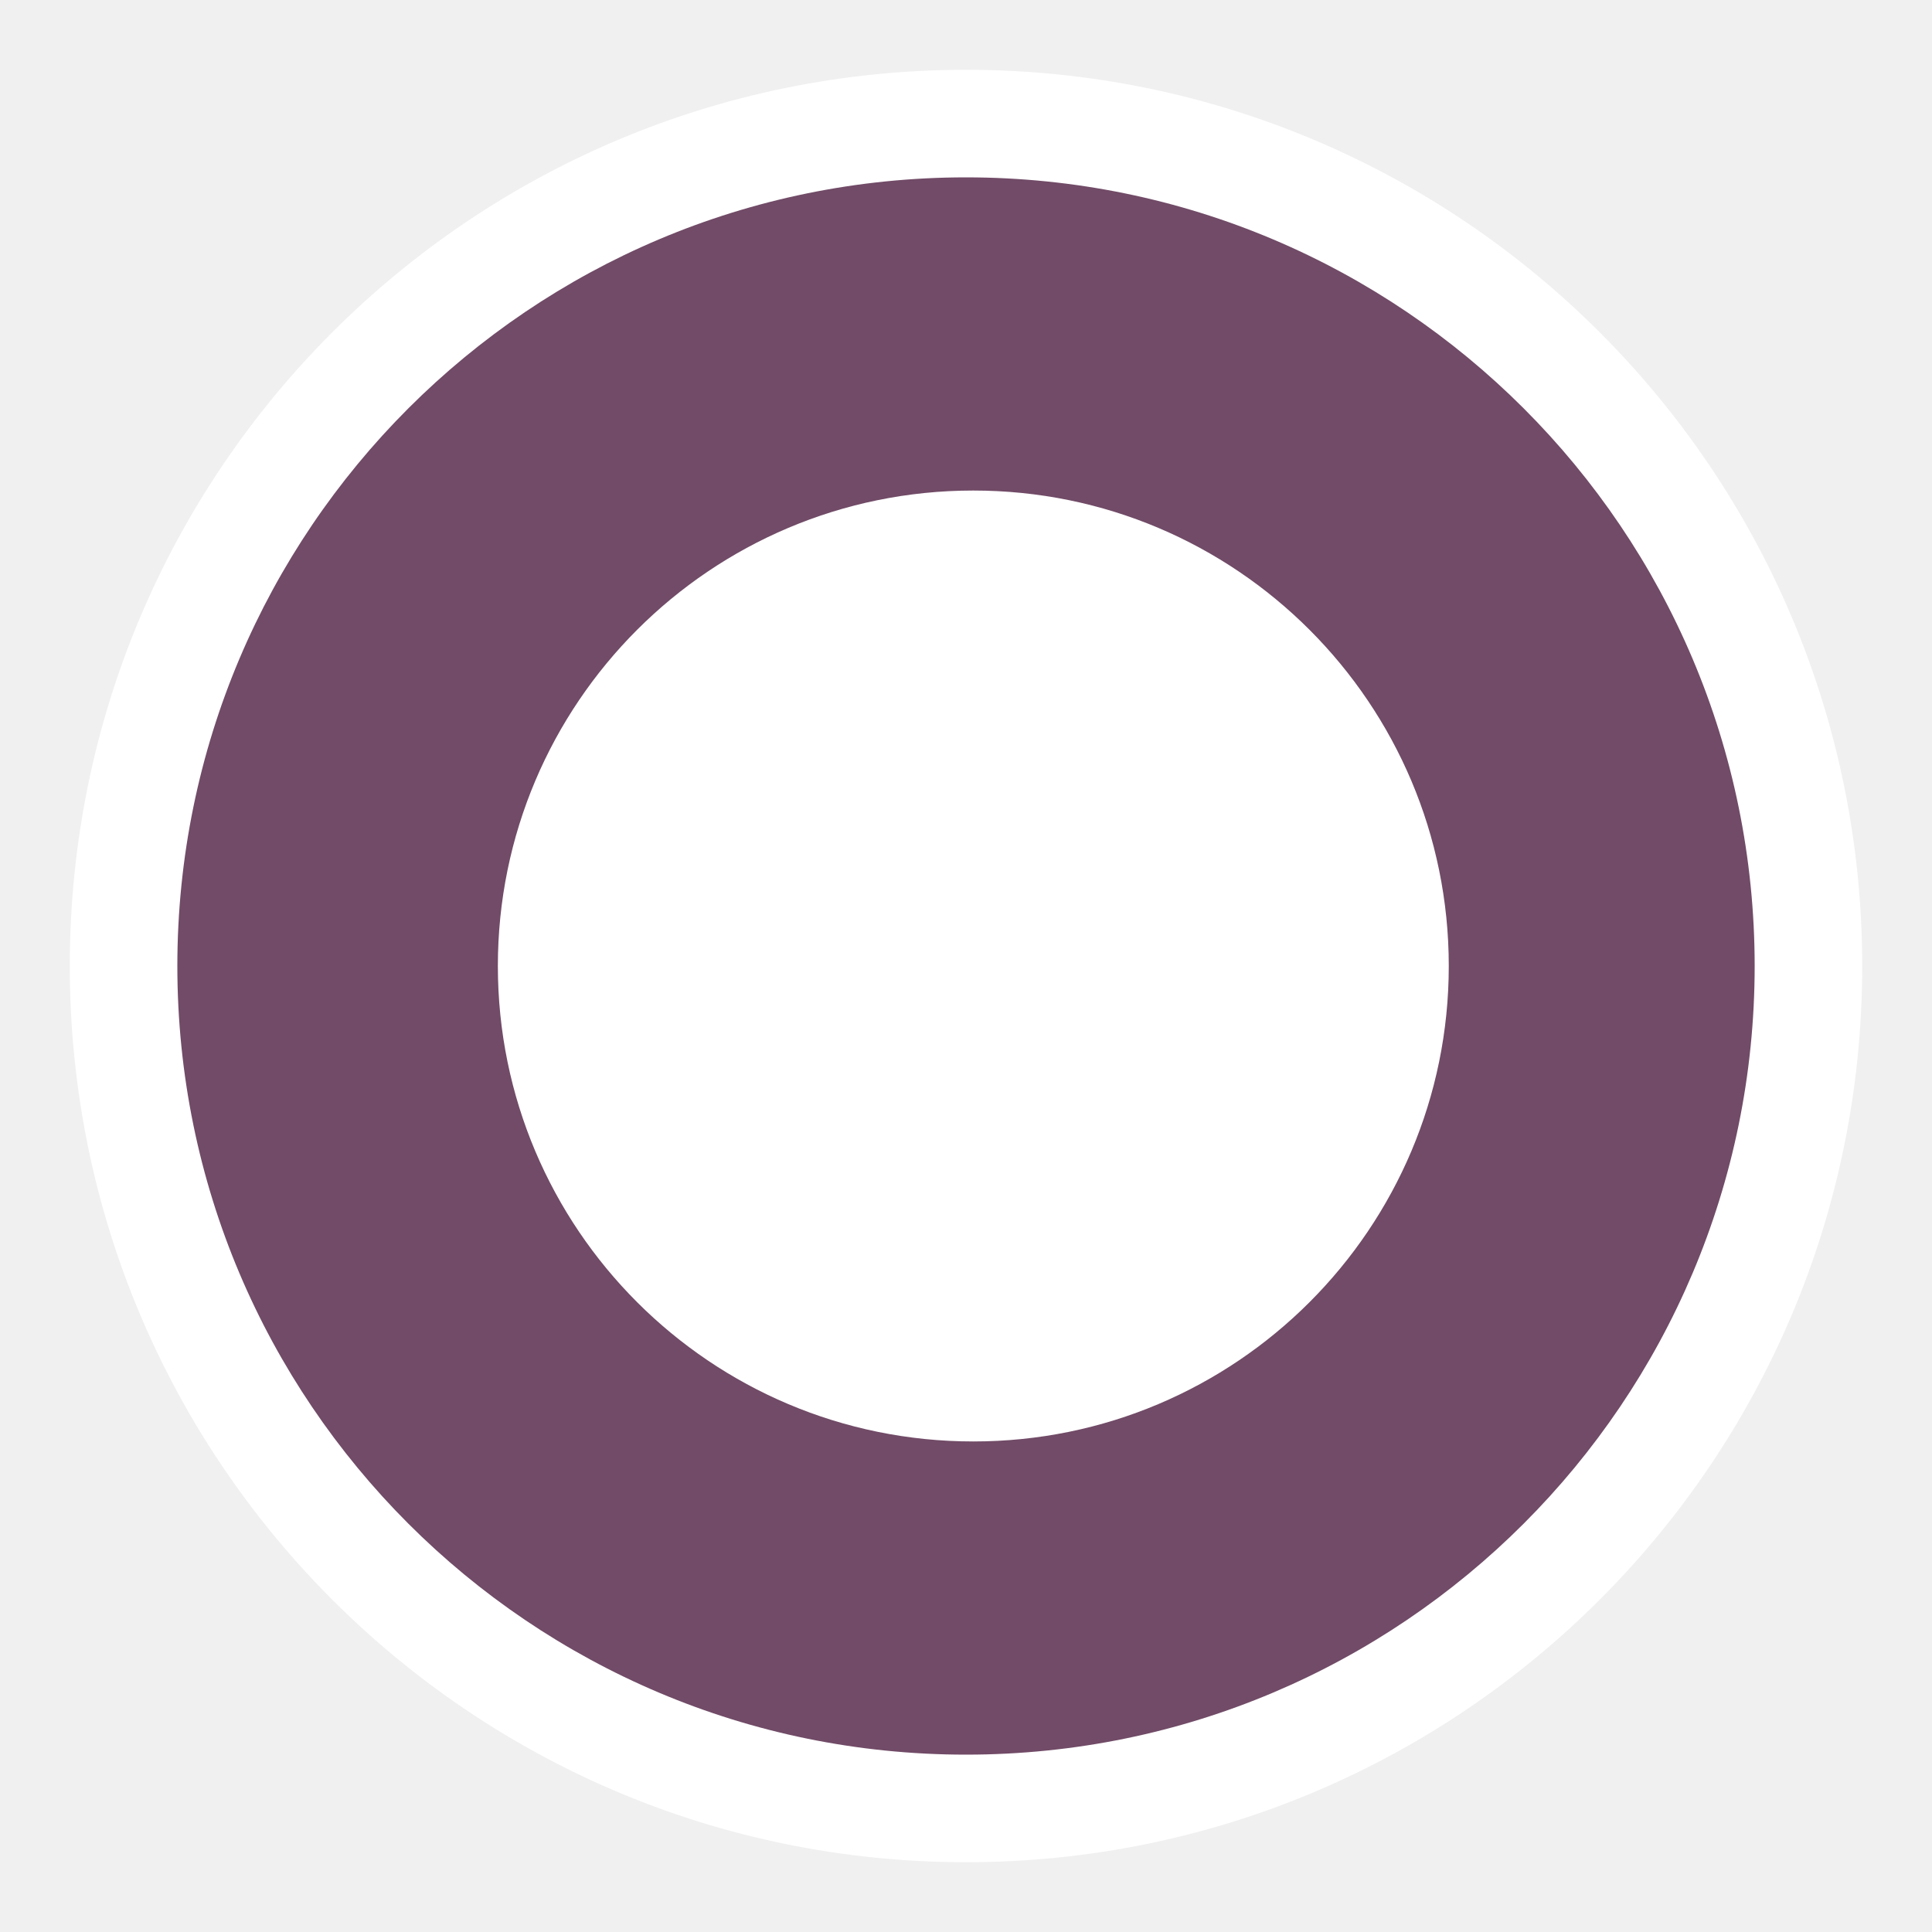
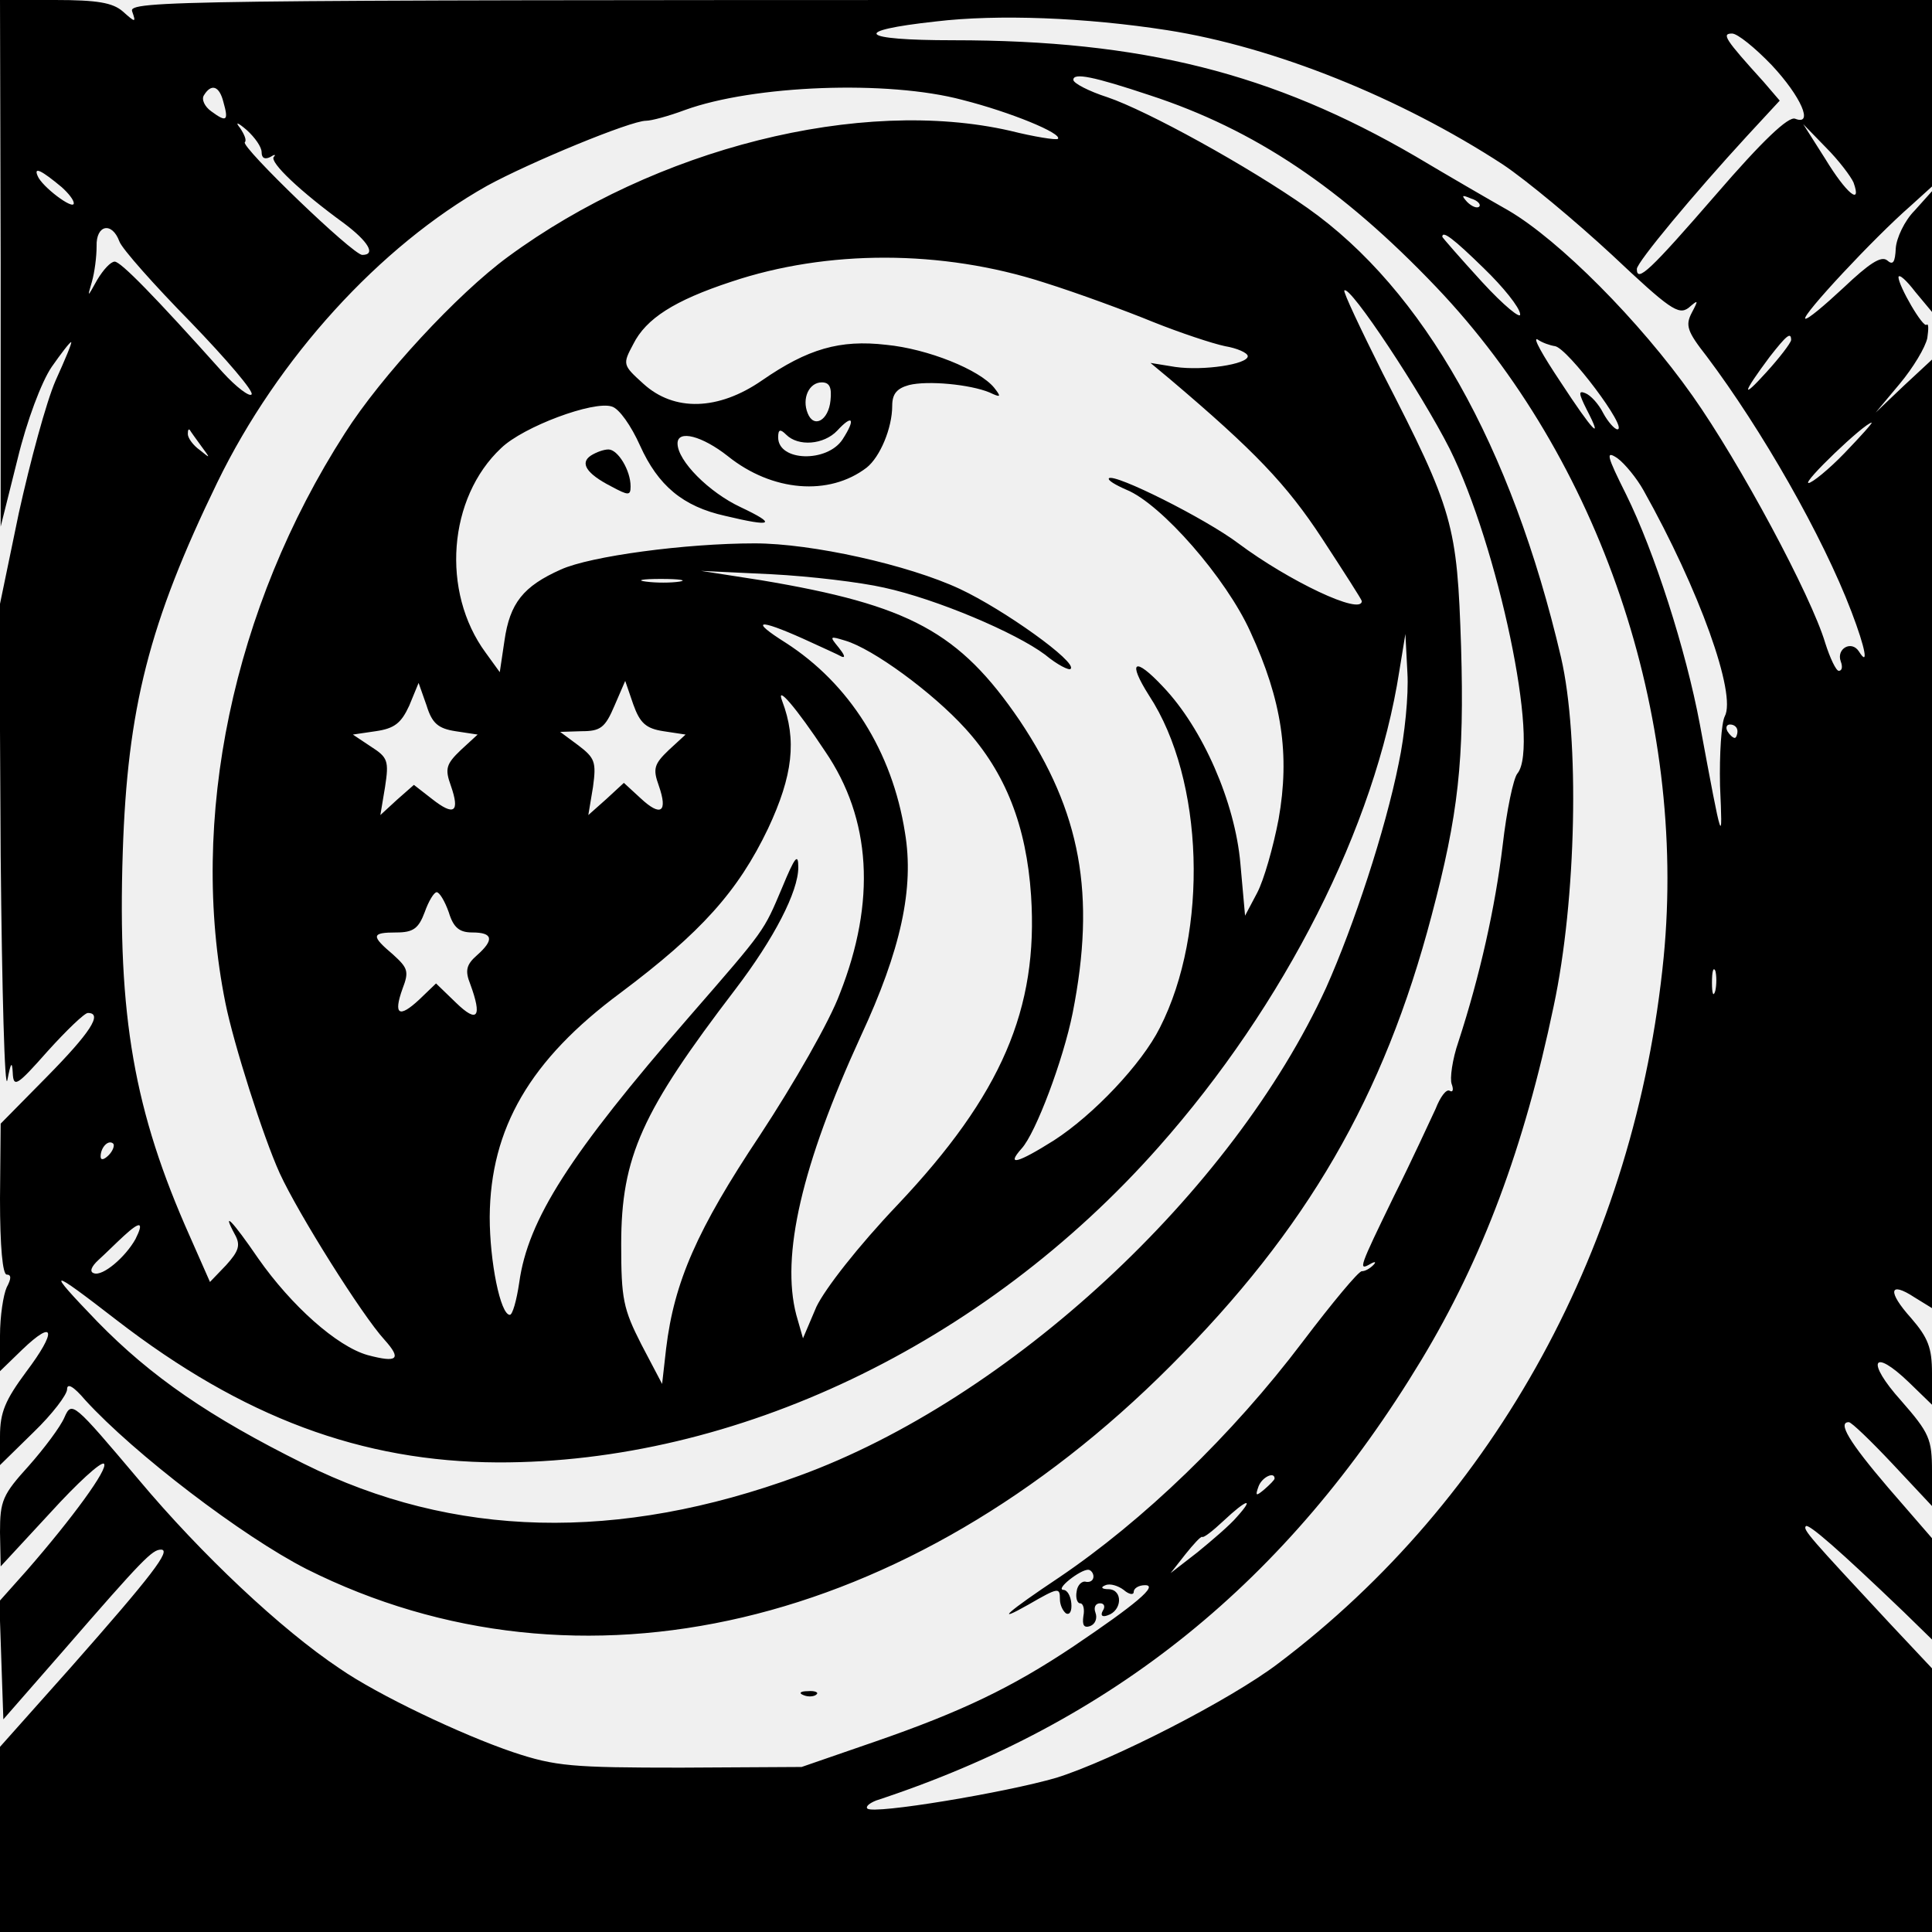
- <svg xmlns="http://www.w3.org/2000/svg" width="512px" height="512px" version="1.1" xml:space="preserve" style="fill-rule:evenodd;clip-rule:evenodd;stroke-linejoin:round;stroke-miterlimit:2;">
-   <g transform="matrix(1,0,0,1,-734,0)">
-     <g id="Artboard3" transform="matrix(0.741178,0,0,0.73941,189.822,133.422)">
-       <rect x="734.208" y="-180.444" width="690.792" height="692.444" style="fill:none;" />
-       <g id="g2221" transform="matrix(5.72329,0,0,5.73697,406.05,-691.239)">
-         <g id="Layer-2">
-           <g id="g22211">
-             <g id="path26" transform="matrix(1.7333,0,0,1.72464,-36.9275,-59.3636)">
-               <ellipse cx="89.202" cy="121.039" rx="32.302" ry="32.464" style="fill:white;" />
-             </g>
-             <g id="path28" transform="matrix(1.00106,0,0,1.00171,-0.641439,-0.841358)">
-               <ellipse cx="118.203" cy="149.97" rx="49.218" ry="49.185" style="fill:rgb(113,75,103);" />
-             </g>
-             <g id="path859" transform="matrix(1.00285,0,0,0.996901,-0.432423,-0.053773)">
-               <ellipse cx="118.239" cy="149.903" rx="29.619" ry="29.796" style="fill:white;" />
-             </g>
-           </g>
-         </g>
-       </g>
-     </g>
+ <svg xmlns="http://www.w3.org/2000/svg" version="1.0" width="288pt" height="288pt" viewBox="0 0 288 288" preserveAspectRatio="xMidYMid meet">
+   <g transform="translate(0,288) scale(0.1,-0.1)" fill="#000000" stroke="none">
+     <path d="M1 2488 l0 -393 25 100 c14 58 36 116 51 138 14 20 27 37 29 37 2 0 -9 -26 -23 -57 -14 -32 -38 -121 -55 -198 l-29 -140 2 -370 c2 -203 6 -354 10 -335 5 26 7 29 8 11 1 -23 6 -20 52 32 28 31 55 57 60 57 23 0 3 -30 -61 -95 l-69 -70 -1 -112 c0 -72 4 -113 10 -113 7 0 7 -6 0 -19 -5 -11 -10 -43 -10 -72 l0 -53 33 32 c49 47 52 28 6 -33 -31 -42 -39 -60 -39 -96 l0 -43 50 49 c28 27 50 56 50 64 0 10 10 4 27 -16 73 -80 234 -203 330 -252 407 -204 897 -89 1288 303 203 203 318 401 389 671 40 151 49 231 44 401 -6 182 -11 202 -117 408 -33 66 -59 121 -57 123 8 9 115 -153 157 -236 72 -145 135 -443 101 -484 -6 -7 -16 -55 -22 -107 -11 -92 -34 -195 -66 -293 -9 -26 -13 -55 -10 -63 3 -8 2 -13 -3 -10 -5 3 -14 -9 -21 -27 -8 -17 -35 -76 -62 -130 -52 -107 -54 -112 -35 -101 7 4 9 3 4 -2 -5 -5 -12 -9 -17 -9 -5 0 -44 -47 -88 -105 -105 -139 -238 -267 -364 -352 -75 -50 -98 -70 -45 -40 45 26 47 26 47 8 0 -8 4 -17 9 -21 6 -3 9 4 8 15 -1 11 -6 20 -12 20 -12 1 25 30 37 30 4 0 8 -5 8 -10 0 -6 -5 -9 -11 -8 -6 2 -13 -5 -14 -14 -2 -10 1 -18 5 -18 5 0 7 -9 5 -19 -2 -14 1 -18 10 -15 8 3 11 12 8 20 -3 8 0 14 7 14 6 0 8 -5 4 -11 -4 -7 -1 -10 7 -7 22 7 23 38 2 39 -11 0 -13 3 -5 6 7 3 19 -1 27 -7 8 -7 15 -8 15 -3 0 5 7 10 17 10 20 0 -13 -28 -108 -92 -90 -60 -164 -96 -294 -141 l-110 -38 -180 -1 c-162 0 -187 2 -250 23 -77 26 -203 86 -259 125 -87 58 -206 170 -299 281 -98 116 -100 118 -111 93 -6 -14 -30 -46 -53 -72 -39 -43 -43 -52 -43 -99 l1 -51 74 80 c40 44 76 77 80 73 7 -7 -47 -81 -115 -159 l-41 -46 3 -88 3 -88 90 103 c118 136 132 150 145 150 16 0 -14 -39 -134 -175 l-106 -119 0 -138 0 -138 1440 0 1440 0 0 197 0 196 -62 66 c-120 129 -131 141 -126 146 4 4 49 -35 146 -128 l42 -41 0 75 0 76 -65 75 c-59 69 -76 98 -59 98 4 0 33 -28 65 -62 l59 -63 0 52 c0 48 -4 57 -46 105 -53 59 -43 80 12 27 l34 -33 0 47 c0 38 -6 53 -31 82 -36 40 -33 56 5 31 l26 -16 0 707 0 707 -42 -39 -42 -40 36 43 c20 24 38 54 41 68 2 14 2 22 -1 20 -5 -6 -42 58 -42 71 1 5 12 -5 25 -22 l25 -30 0 90 0 90 -26 -29 c-15 -15 -27 -41 -28 -56 -1 -21 -4 -26 -13 -18 -9 7 -27 -5 -65 -41 -29 -27 -54 -48 -57 -46 -5 5 102 120 157 168 l32 29 0 139 0 139 -1345 0 c-1276 0 -1344 -1 -1338 -17 6 -17 5 -17 -14 0 -15 13 -38 17 -101 17 l-82 0 1 -392z m1739 347 c160 -25 348 -101 500 -200 36 -24 109 -85 163 -135 86 -81 99 -90 114 -79 15 13 15 12 5 -7 -10 -19 -7 -28 22 -65 82 -109 173 -268 216 -381 21 -55 26 -83 11 -59 -11 17 -34 4 -27 -15 3 -8 2 -14 -3 -14 -4 0 -13 19 -20 41 -21 71 -128 270 -198 369 -79 112 -199 232 -274 276 -30 17 -92 53 -139 81 -213 124 -408 173 -689 173 -141 0 -154 14 -26 28 92 11 223 6 345 -13z m901 -52 c44 -47 63 -91 35 -80 -10 4 -49 -33 -118 -113 -98 -113 -118 -132 -118 -111 0 10 85 112 164 198 l49 53 -24 28 c-58 64 -63 72 -47 72 8 0 34 -21 59 -47z m-927 -45 c156 -51 286 -138 427 -286 244 -256 374 -639 339 -999 -42 -427 -250 -808 -575 -1053 -71 -54 -247 -144 -330 -170 -75 -22 -273 -55 -282 -46 -3 3 3 8 13 12 353 116 613 326 813 657 91 151 153 316 197 527 34 159 39 399 11 520 -74 316 -205 548 -378 670 -88 62 -239 145 -298 165 -28 9 -51 21 -51 26 0 11 30 5 114 -23z m-1381 -10 c8 -28 5 -31 -18 -14 -10 7 -15 18 -11 24 11 18 23 14 29 -10z m1102 3 c71 -18 149 -50 142 -58 -3 -2 -35 3 -71 12 -223 51 -529 -26 -749 -188 -75 -55 -189 -178 -243 -263 -167 -260 -233 -576 -178 -849 12 -60 56 -199 81 -254 28 -61 123 -212 156 -248 26 -29 20 -35 -25 -23 -46 13 -114 74 -163 144 -39 57 -55 73 -35 36 9 -16 6 -25 -13 -46 l-24 -25 -30 68 c-83 186 -108 328 -100 573 7 214 39 341 141 551 90 185 242 352 402 442 64 35 214 97 237 97 8 0 34 7 58 16 102 37 302 45 414 15z m-1045 -78 c0 -9 5 -11 13 -7 6 4 9 4 5 0 -6 -8 39 -51 105 -99 36 -27 48 -47 27 -47 -14 0 -182 162 -175 168 3 3 -1 12 -7 21 -8 10 -4 9 10 -3 12 -11 22 -25 22 -33z m2373 -45 c13 -36 -11 -16 -42 35 l-33 52 34 -35 c19 -19 37 -43 41 -52z m-2671 -7 c10 -9 18 -19 18 -24 0 -11 -48 25 -54 41 -6 14 6 8 36 -17z m2113 -29 c-3 -3 -11 0 -18 7 -9 10 -8 11 6 5 10 -3 15 -9 12 -12z m-2027 -52 c4 -11 52 -65 106 -120 54 -56 95 -104 91 -108 -3 -4 -23 11 -43 33 -102 114 -152 165 -161 165 -6 0 -17 -12 -26 -27 -15 -27 -15 -27 -8 -3 4 14 7 37 7 53 -1 32 23 37 34 7z m2034 -40 c29 -28 53 -58 54 -68 2 -9 -24 12 -57 48 -32 35 -59 66 -59 67 0 10 17 -3 62 -47z m-656 -21 c51 -16 124 -43 163 -59 40 -16 88 -32 107 -36 18 -3 34 -10 34 -15 0 -12 -66 -22 -108 -16 l-37 6 30 -25 c125 -106 173 -156 226 -237 32 -49 59 -91 59 -93 0 -22 -109 30 -184 86 -49 37 -185 105 -193 97 -2 -3 10 -10 26 -17 52 -21 149 -132 185 -212 47 -102 59 -183 42 -279 -8 -42 -22 -91 -32 -110 l-18 -34 -7 78 c-8 91 -56 201 -115 263 -43 46 -54 39 -21 -13 82 -125 89 -352 16 -495 -27 -54 -99 -130 -158 -168 -54 -34 -72 -39 -48 -12 21 23 62 132 76 202 35 177 12 300 -79 436 -90 132 -164 172 -385 209 l-90 14 105 -5 c58 -3 133 -12 168 -20 78 -17 196 -67 240 -100 18 -15 36 -24 38 -21 10 10 -99 88 -165 119 -77 36 -221 68 -306 68 -103 0 -245 -19 -289 -39 -56 -25 -76 -50 -84 -106 l-7 -47 -21 29 c-67 91 -56 231 23 305 33 32 138 71 165 62 11 -3 29 -29 42 -58 27 -60 64 -91 127 -105 71 -17 78 -13 23 13 -47 22 -94 69 -94 95 0 21 37 11 75 -19 66 -53 151 -60 207 -17 20 16 38 59 38 92 0 18 7 26 25 31 28 7 91 1 120 -11 17 -8 18 -7 7 7 -22 27 -99 58 -161 64 -69 8 -117 -6 -185 -53 -65 -45 -131 -47 -177 -5 -31 28 -31 29 -15 59 19 38 61 65 146 93 143 48 314 48 466 -1z m762 -95 c19 -3 110 -124 93 -124 -4 0 -14 11 -21 24 -7 14 -19 27 -27 30 -10 4 -10 0 2 -24 26 -50 10 -34 -39 41 -26 39 -42 67 -34 63 7 -5 19 -9 26 -10z m352 9 c-1 -5 -17 -26 -37 -48 -38 -42 -36 -32 5 23 25 32 32 38 32 25z m-1432 -90 c-3 -30 -25 -42 -34 -19 -9 22 2 46 21 46 12 0 15 -8 13 -27z m18 -58 c-23 -35 -96 -33 -96 3 0 12 3 13 12 4 18 -18 56 -15 76 6 23 25 28 18 8 -13z m1494 -20 c-24 -25 -49 -45 -54 -45 -10 0 83 89 94 90 2 0 -16 -20 -40 -45z m-2450 10 c14 -19 14 -19 -2 -6 -10 7 -18 18 -18 24 0 6 1 8 3 6 1 -2 9 -13 17 -24z m2150 -66 c83 -148 139 -304 121 -337 -5 -10 -8 -56 -7 -103 4 -91 4 -92 -30 91 -21 112 -68 258 -110 343 -29 58 -31 66 -13 54 11 -8 29 -30 39 -48z m-1437 -136 c-13 -2 -35 -2 -50 0 -16 2 -5 4 22 4 28 0 40 -2 28 -4z m184 -85 c26 -12 53 -24 58 -27 6 -2 3 4 -5 14 -14 17 -13 17 10 10 41 -12 130 -77 179 -131 60 -66 91 -145 98 -249 11 -169 -44 -297 -199 -461 -59 -62 -108 -125 -121 -152 l-20 -47 -10 35 c-23 88 8 223 96 415 60 129 80 221 66 304 -19 121 -83 222 -178 283 -54 34 -41 36 26 6z m888 -186 c-20 -100 -67 -242 -108 -334 -140 -306 -473 -614 -786 -728 -270 -99 -515 -93 -738 18 -141 70 -228 130 -308 212 -78 81 -73 81 29 2 188 -145 365 -211 568 -212 354 -1 724 175 985 470 188 212 323 478 359 710 l9 55 3 -58 c2 -33 -4 -93 -13 -135z m-1406 48 l33 -5 -25 -23 c-22 -21 -24 -28 -15 -53 14 -40 5 -46 -28 -20 l-27 21 -25 -22 -25 -23 7 42 c6 39 4 44 -21 60 l-27 18 34 5 c28 4 38 12 50 38 l14 34 12 -34 c8 -26 17 -34 43 -38z m310 0 l33 -5 -25 -23 c-22 -21 -24 -28 -15 -53 14 -40 3 -47 -27 -19 l-25 23 -26 -24 -27 -24 7 42 c5 37 3 43 -22 62 l-27 20 32 1 c28 0 35 5 49 38 l16 37 12 -35 c10 -28 19 -36 45 -40z m241 -30 c69 -101 76 -224 22 -361 -15 -41 -69 -135 -119 -211 -94 -141 -128 -219 -140 -318 l-6 -53 -31 59 c-27 53 -30 68 -30 149 0 131 31 198 170 380 58 76 94 146 94 182 0 22 -5 16 -24 -30 -28 -66 -24 -61 -138 -192 -179 -206 -241 -303 -254 -397 -4 -27 -10 -48 -14 -48 -14 0 -30 79 -30 146 1 132 60 234 195 334 120 90 175 151 220 245 37 79 43 132 21 190 -10 26 21 -10 64 -75z m1360 30 c0 -5 -2 -10 -4 -10 -3 0 -8 5 -11 10 -3 6 -1 10 4 10 6 0 11 -4 11 -10z m-1921 -270 c7 -23 16 -30 35 -30 31 0 33 -11 7 -34 -16 -14 -18 -23 -10 -43 18 -49 11 -59 -21 -28 l-30 29 -25 -24 c-30 -28 -39 -23 -25 16 10 26 8 31 -14 51 -33 28 -33 33 5 33 25 0 33 6 42 30 6 17 14 30 18 30 4 0 12 -13 18 -30z m1888 -117 c-3 -10 -5 -4 -5 12 0 17 2 24 5 18 2 -7 2 -21 0 -30z m-2395 -245 c-7 -7 -12 -8 -12 -2 0 14 12 26 19 19 2 -3 -1 -11 -7 -17z m40 -125 c-15 -27 -49 -56 -62 -51 -7 2 -4 10 7 20 10 9 27 26 38 36 24 22 30 21 17 -5z m1698 -357 c0 -2 -7 -9 -15 -16 -13 -11 -14 -10 -9 4 5 14 24 23 24 12z m-56 -57 c-10 -12 -37 -35 -59 -53 l-40 -31 22 28 c12 15 23 27 25 26 2 -2 16 9 32 24 34 32 47 36 20 6z" />
+     <path d="M881 2201 c-17 -11 -7 -27 30 -46 26 -14 29 -14 29 0 0 24 -19 55 -33 55 -7 0 -18 -4 -26 -9z" />
+     <path d="M1198 353 c7 -3 16 -2 19 1 4 3 -2 6 -13 5 -11 0 -14 -3 -6 -6z" />
  </g>
</svg>
